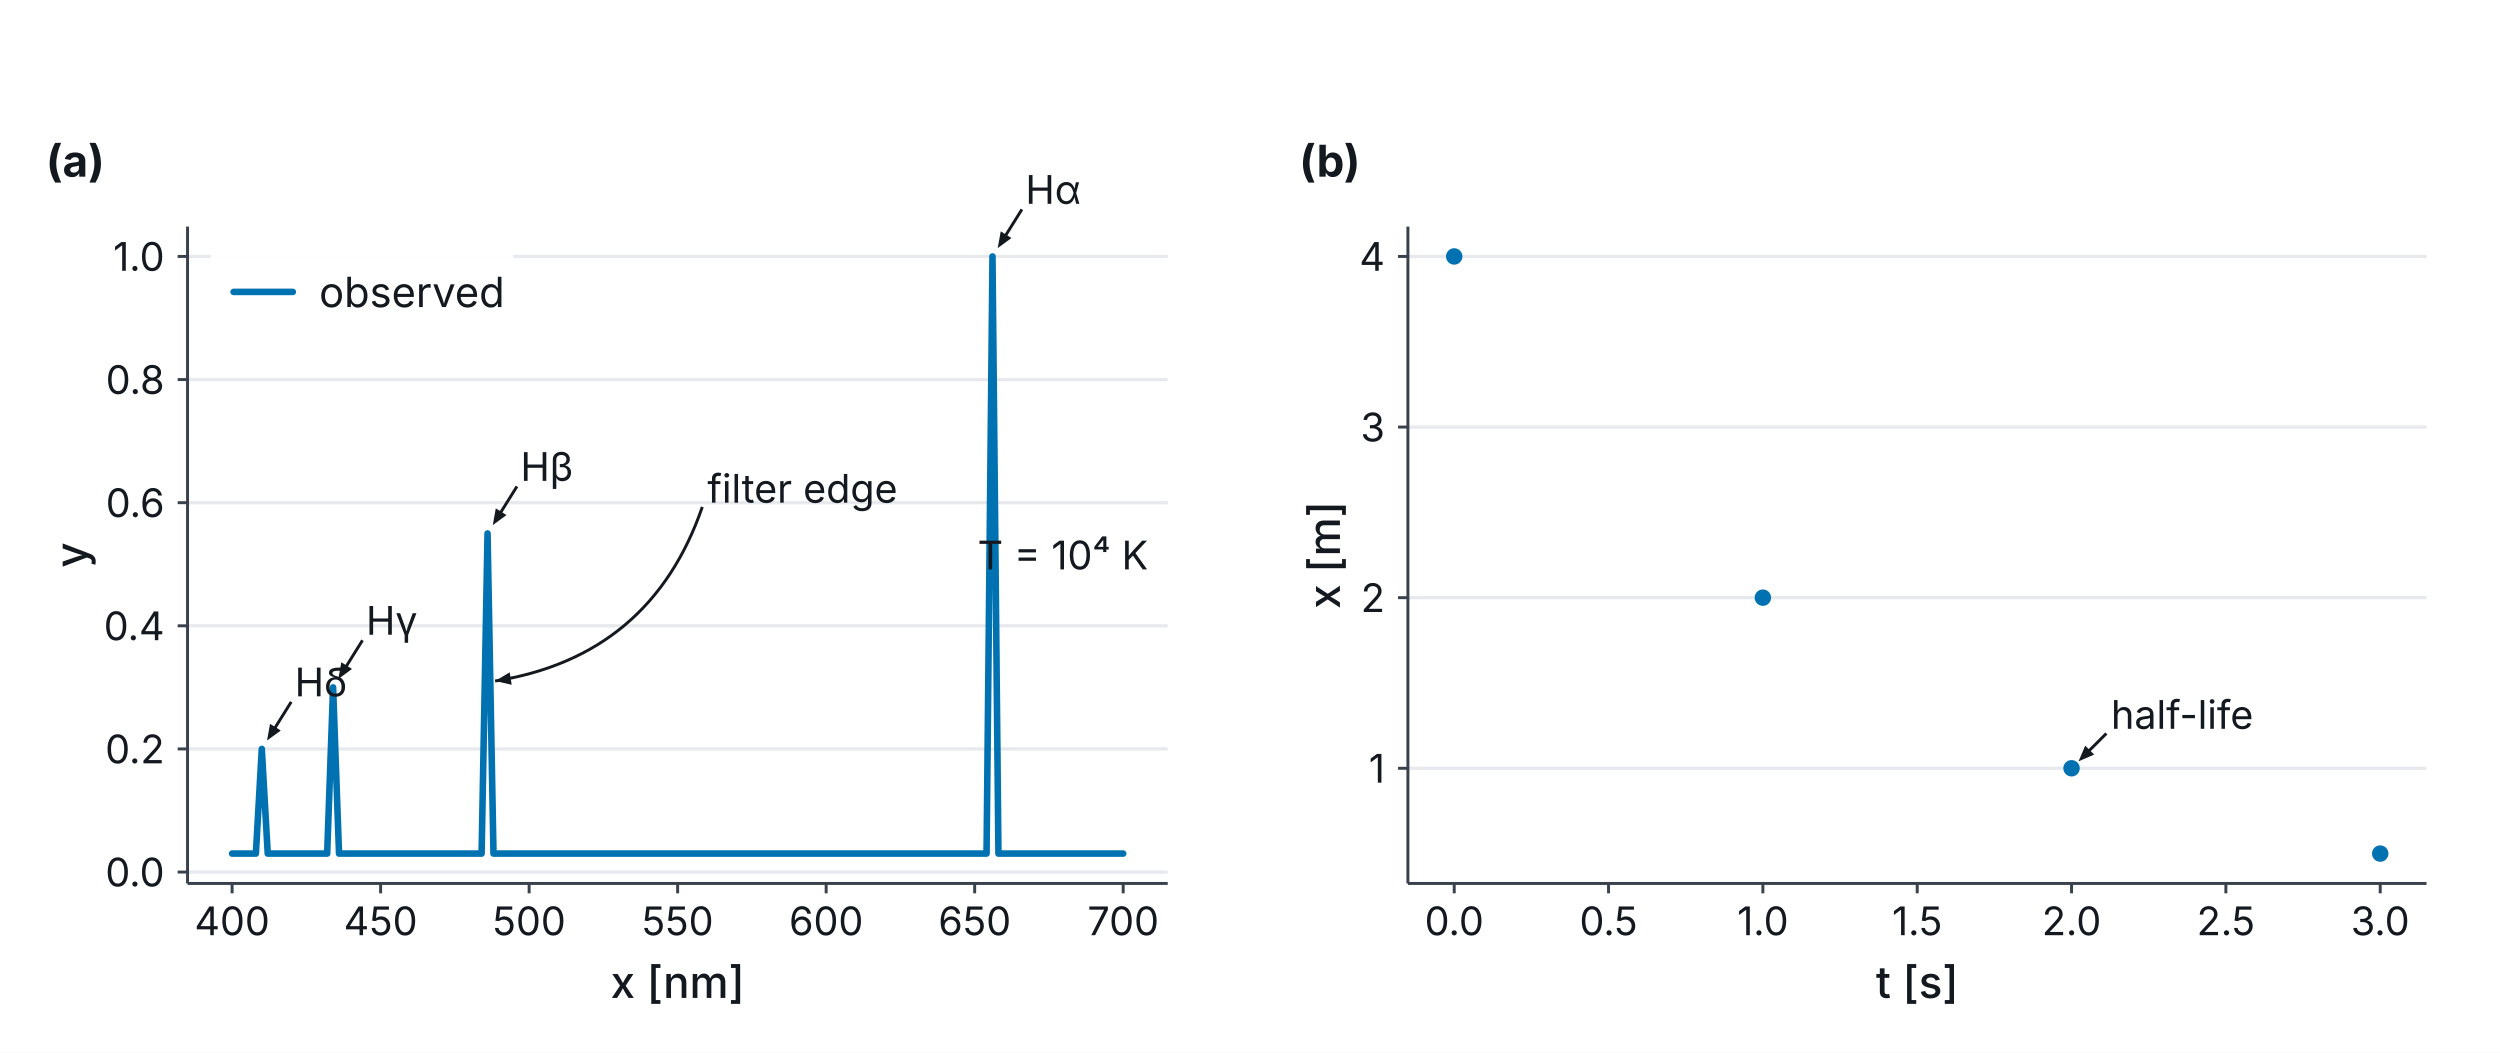
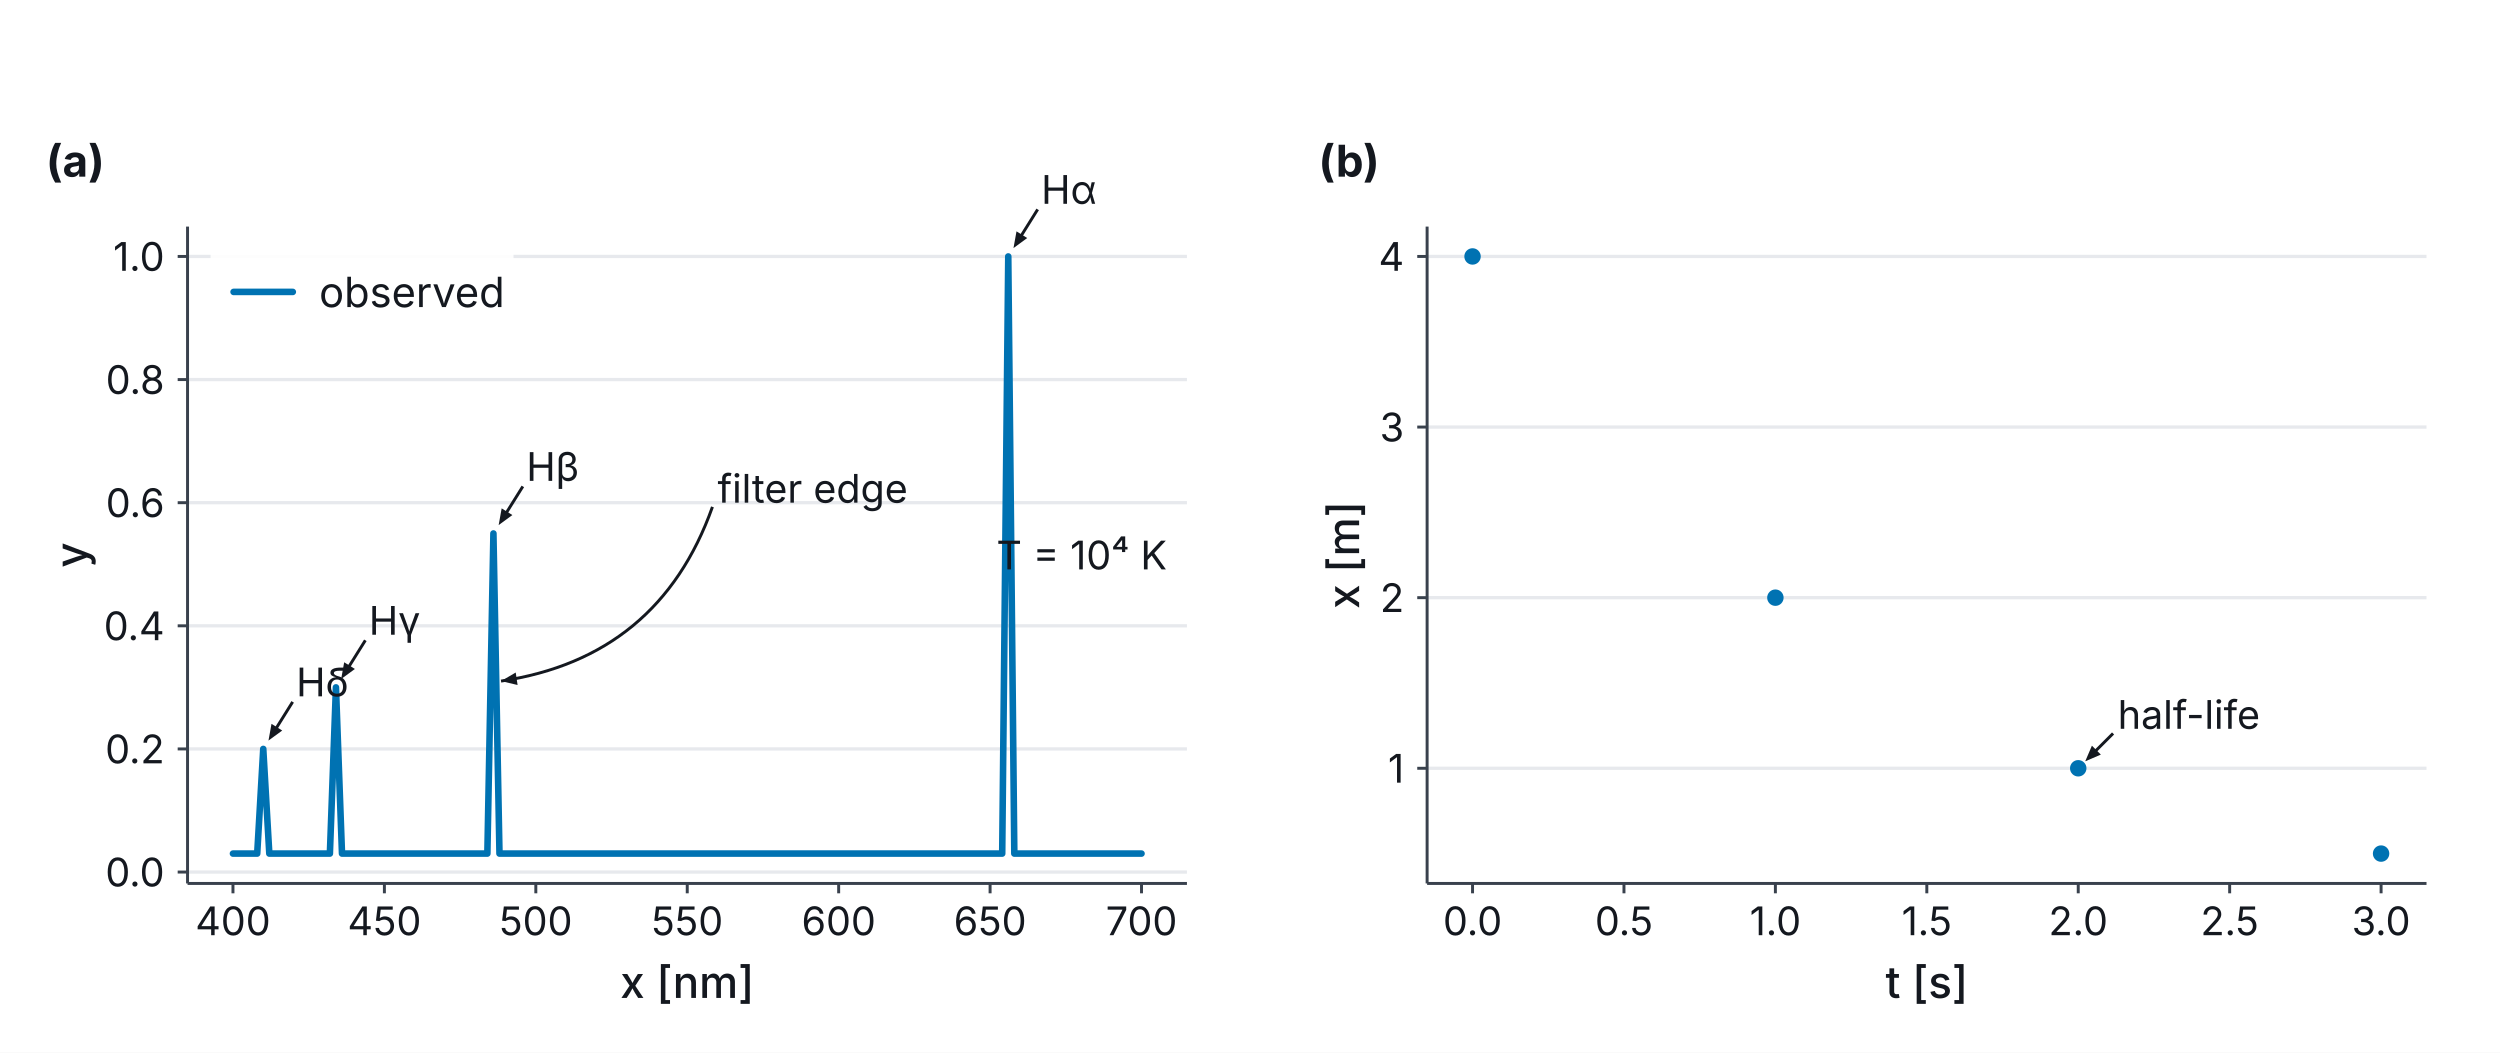
<svg xmlns="http://www.w3.org/2000/svg" xmlns:xlink="http://www.w3.org/1999/xlink" width="760" height="320" viewBox="0 0 760 320">
  <defs>
    <clipPath id="qc" clipPathUnits="userSpaceOnUse">
-       <path d="M57.013 268.567L354.992 268.567L354.992 68.883L57.013 68.883Z" />
+       <path d="M57.013 268.567L360.83 268.567L360.83 68.883L57.013 68.883Z" />
    </clipPath>
    <clipPath id="qc-2" clipPathUnits="userSpaceOnUse">
-       <path d="M428.005 268.567L737.66 268.567L737.66 68.883L428.005 68.883Z" />
+       <path d="M433.843 268.567L737.66 268.567L737.66 68.883L433.843 68.883Z" />
    </clipPath>
    <circle id="qm" r="2.5" />
  </defs>
  <g id="figure">
    <path d="M0 320L760 320L760 0L0 0Z" fill="#ffffff" />
    <g id="figure_panel-0-0">
      <g role="graphics-object" data-marey-role="other:panel" aria-label="panel" data-row="0" data-col="0" data-layers="7" data-x-tick-rule="all" data-y-tick-rule="all">
        <g id="figure_panel-0-0_grid">
          <g role="presentation" data-marey-role="decoration" aria-hidden="true" data-lines="6">
-             <path d="M57.013 265.104L354.992 265.104M57.013 227.676L354.992 227.676M57.013 190.247L354.992 190.247M57.013 152.818L354.992 152.818M57.013 115.389L354.992 115.389M57.013 77.96L354.992 77.96" fill="none" stroke="#e7e9ed" stroke-width="1" />
+             <path d="M57.013 265.104L360.83 265.104M57.013 227.676L360.83 227.676M57.013 190.247L360.83 190.247M57.013 152.818L360.83 152.818M57.013 115.389L360.83 115.389M57.013 77.96L360.83 77.96" fill="none" stroke="#e7e9ed" stroke-width="1" />
          </g>
        </g>
        <g clip-path="url(#qc)">
          <g id="figure_panel-0-0_layer-0">
            <g role="graphics-object" data-marey-role="series" aria-label="observed" data-series="observed" data-points="14">
-               <path d="M70.558 259.49L77.782 259.49L79.587 227.676L81.393 259.49L99.453 259.49L101.259 208.961L103.065 259.49L146.407 259.49L148.213 162.175L150.019 259.49L299.911 259.49L301.717 77.96L303.523 259.49L341.448 259.49" fill="none" stroke="#0072b2" stroke-width="2" stroke-linecap="round" stroke-linejoin="round" />
+               <path d="M70.823 259.49L78.188 259.49L80.03 227.676L81.871 259.49L100.284 259.49L102.126 208.961L103.967 259.49L148.158 259.49L150 162.175L151.841 259.49L304.67 259.49L306.511 77.96L308.353 259.49L347.02 259.49" fill="none" stroke="#0072b2" stroke-width="2" stroke-linecap="round" stroke-linejoin="round" />
            </g>
          </g>
        </g>
        <g id="figure_panel-0-0_layer-1">
          <g role="note" data-marey-role="annotation" aria-label="series" data-series="" data-points="1">
-             <path d="M88.527 213.372L82.449 223.096" fill="none" stroke="#14181f" stroke-width="0.9" stroke-linejoin="round" />
-             <path d="M81.177 225.132L85.35 222.079L82.093 220.044Z" fill="#14181f" />
-             <text x="89.587" y="211.676" font-family="Inter, -apple-system, BlinkMacSystemFont, Segoe UI, Roboto, Helvetica Neue, Arial, sans-serif" font-size="12" text-anchor="start" fill="#14181f">Hδ</text>
+             <path d="M88.97 213.372L82.892 223.096" fill="none" stroke="#14181f" stroke-width="0.9" stroke-linejoin="round" />
+             <path d="M81.62 225.132L85.792 222.079L82.536 220.044Z" fill="#14181f" />
+             <text x="90.03" y="211.676" font-family="Inter, -apple-system, BlinkMacSystemFont, Segoe UI, Roboto, Helvetica Neue, Arial, sans-serif" font-size="12" text-anchor="start" fill="#14181f">Hδ</text>
          </g>
        </g>
        <g id="figure_panel-0-0_layer-2">
          <g role="note" data-marey-role="annotation" aria-label="series" data-series="" data-points="1">
-             <path d="M110.199 194.657L104.121 204.382" fill="none" stroke="#14181f" stroke-width="0.9" stroke-linejoin="round" />
-             <path d="M102.849 206.417L107.021 203.364L103.764 201.329Z" fill="#14181f" />
-             <text x="111.259" y="192.961" font-family="Inter, -apple-system, BlinkMacSystemFont, Segoe UI, Roboto, Helvetica Neue, Arial, sans-serif" font-size="12" text-anchor="start" fill="#14181f">Hγ</text>
+             <path d="M111.066 194.657L104.987 204.382" fill="none" stroke="#14181f" stroke-width="0.9" stroke-linejoin="round" />
+             <path d="M103.716 206.417L107.888 203.364L104.631 201.329Z" fill="#14181f" />
+             <text x="112.126" y="192.961" font-family="Inter, -apple-system, BlinkMacSystemFont, Segoe UI, Roboto, Helvetica Neue, Arial, sans-serif" font-size="12" text-anchor="start" fill="#14181f">Hγ</text>
          </g>
        </g>
        <g id="figure_panel-0-0_layer-3">
          <g role="note" data-marey-role="annotation" aria-label="series" data-series="" data-points="1">
-             <path d="M157.153 147.871L151.075 157.596" fill="none" stroke="#14181f" stroke-width="0.9" stroke-linejoin="round" />
-             <path d="M149.803 159.631L153.975 156.578L150.719 154.543Z" fill="#14181f" />
-             <text x="158.213" y="146.175" font-family="Inter, -apple-system, BlinkMacSystemFont, Segoe UI, Roboto, Helvetica Neue, Arial, sans-serif" font-size="12" text-anchor="start" fill="#14181f">Hβ</text>
+             <path d="M158.94 147.871L152.862 157.596" fill="none" stroke="#14181f" stroke-width="0.9" stroke-linejoin="round" />
+             <path d="M151.59 159.631L155.762 156.578L152.505 154.543Z" fill="#14181f" />
+             <text x="160" y="146.175" font-family="Inter, -apple-system, BlinkMacSystemFont, Segoe UI, Roboto, Helvetica Neue, Arial, sans-serif" font-size="12" text-anchor="start" fill="#14181f">Hβ</text>
          </g>
        </g>
        <g id="figure_panel-0-0_layer-4">
          <g role="note" data-marey-role="annotation" aria-label="series" data-series="" data-points="1">
-             <path d="M310.657 63.656L304.579 73.381" fill="none" stroke="#14181f" stroke-width="0.9" stroke-linejoin="round" />
-             <path d="M303.307 75.416L307.479 72.363L304.223 70.328Z" fill="#14181f" />
-             <text x="311.717" y="61.96" font-family="Inter, -apple-system, BlinkMacSystemFont, Segoe UI, Roboto, Helvetica Neue, Arial, sans-serif" font-size="12" text-anchor="start" fill="#14181f">Hα</text>
+             <path d="M315.451 63.656L309.373 73.381" fill="none" stroke="#14181f" stroke-width="0.9" stroke-linejoin="round" />
+             <path d="M308.101 75.416L312.273 72.363L309.017 70.328Z" fill="#14181f" />
+             <text x="316.511" y="61.96" font-family="Inter, -apple-system, BlinkMacSystemFont, Segoe UI, Roboto, Helvetica Neue, Arial, sans-serif" font-size="12" text-anchor="start" fill="#14181f">Hα</text>
          </g>
        </g>
        <g id="figure_panel-0-0_layer-5">
          <g role="note" data-marey-role="annotation" aria-label="series" data-series="" data-points="1">
-             <path d="M213.501 154.104C203.089 184.345 182.092 201.987 150.51 207.031" fill="none" stroke="#14181f" stroke-width="0.9" stroke-linejoin="round" />
-             <path d="M150.51 207.031L155.552 208.17L154.947 204.378Z" fill="#14181f" />
-             <text x="215.032" y="152.818" font-family="Inter, -apple-system, BlinkMacSystemFont, Segoe UI, Roboto, Helvetica Neue, Arial, sans-serif" font-size="12" text-anchor="start" fill="#14181f">filter edge</text>
+             <path d="M216.585 154.09C205.754 184.598 184.331 202.253 152.315 207.053" fill="none" stroke="#14181f" stroke-width="0.9" stroke-linejoin="round" />
+             <path d="M152.315 207.053L157.346 208.24L156.777 204.443Z" fill="#14181f" />
+             <text x="218.128" y="152.818" font-family="Inter, -apple-system, BlinkMacSystemFont, Segoe UI, Roboto, Helvetica Neue, Arial, sans-serif" font-size="12" text-anchor="start" fill="#14181f">filter edge</text>
          </g>
        </g>
        <g id="figure_panel-0-0_layer-6">
          <g role="note" data-marey-role="annotation" aria-label="series" data-series="" data-points="1">
-             <text x="349.032" y="168.725" font-family="Inter, -apple-system, BlinkMacSystemFont, Segoe UI, Roboto, Helvetica Neue, Arial, sans-serif" font-size="12" text-anchor="end" dominant-baseline="central" fill="#14181f">T = 10⁴ K</text>
+             <text x="354.754" y="168.725" font-family="Inter, -apple-system, BlinkMacSystemFont, Segoe UI, Roboto, Helvetica Neue, Arial, sans-serif" font-size="12" text-anchor="end" dominant-baseline="central" fill="#14181f">T = 10⁴ K</text>
          </g>
        </g>
        <g id="figure_panel-0-0_axis-x">
          <g role="graphics-object" data-marey-role="axis" aria-label="x [nm]" data-side="bottom" data-unit="nm" data-prefix="nano" data-ticks="7" data-tick-rule="all">
-             <path d="M57.013 268.567L354.992 268.567" fill="none" stroke="#39414d" stroke-width="0.9" />
-             <path d="M70.558 268.567L70.558 271.567M115.706 268.567L115.706 271.567M160.854 268.567L160.854 271.567M206.003 268.567L206.003 271.567M251.151 268.567L251.151 271.567M296.299 268.567L296.299 271.567M341.448 268.567L341.448 271.567" fill="none" stroke="#39414d" stroke-width="0.9" />
-             <text x="70.558" y="275.567" font-family="Inter, -apple-system, BlinkMacSystemFont, Segoe UI, Roboto, Helvetica Neue, Arial, sans-serif" font-size="12" text-anchor="middle" dominant-baseline="hanging" fill="#14181f">400</text>
-             <text x="115.706" y="275.567" font-family="Inter, -apple-system, BlinkMacSystemFont, Segoe UI, Roboto, Helvetica Neue, Arial, sans-serif" font-size="12" text-anchor="middle" dominant-baseline="hanging" fill="#14181f">450</text>
-             <text x="160.854" y="275.567" font-family="Inter, -apple-system, BlinkMacSystemFont, Segoe UI, Roboto, Helvetica Neue, Arial, sans-serif" font-size="12" text-anchor="middle" dominant-baseline="hanging" fill="#14181f">500</text>
-             <text x="206.003" y="275.567" font-family="Inter, -apple-system, BlinkMacSystemFont, Segoe UI, Roboto, Helvetica Neue, Arial, sans-serif" font-size="12" text-anchor="middle" dominant-baseline="hanging" fill="#14181f">550</text>
-             <text x="251.151" y="275.567" font-family="Inter, -apple-system, BlinkMacSystemFont, Segoe UI, Roboto, Helvetica Neue, Arial, sans-serif" font-size="12" text-anchor="middle" dominant-baseline="hanging" fill="#14181f">600</text>
-             <text x="296.299" y="275.567" font-family="Inter, -apple-system, BlinkMacSystemFont, Segoe UI, Roboto, Helvetica Neue, Arial, sans-serif" font-size="12" text-anchor="middle" dominant-baseline="hanging" fill="#14181f">650</text>
-             <text x="341.448" y="275.567" font-family="Inter, -apple-system, BlinkMacSystemFont, Segoe UI, Roboto, Helvetica Neue, Arial, sans-serif" font-size="12" text-anchor="middle" dominant-baseline="hanging" fill="#14181f">700</text>
-             <text x="206.003" y="293.667" font-family="Inter, -apple-system, BlinkMacSystemFont, Segoe UI, Roboto, Helvetica Neue, Arial, sans-serif" font-size="13.333" font-weight="500" text-anchor="middle" dominant-baseline="hanging" fill="#14181f">x [nm]</text>
+             <path d="M57.013 268.567L360.83 268.567" fill="none" stroke="#39414d" stroke-width="0.9" />
+             <path d="M70.823 268.567L70.823 271.567M116.856 268.567L116.856 271.567M162.889 268.567L162.889 271.567M208.922 268.567L208.922 271.567M254.954 268.567L254.954 271.567M300.987 268.567L300.987 271.567M347.02 268.567L347.02 271.567" fill="none" stroke="#39414d" stroke-width="0.9" />
+             <text x="70.823" y="275.567" font-family="Inter, -apple-system, BlinkMacSystemFont, Segoe UI, Roboto, Helvetica Neue, Arial, sans-serif" font-size="12" text-anchor="middle" dominant-baseline="hanging" fill="#14181f">400</text>
+             <text x="116.856" y="275.567" font-family="Inter, -apple-system, BlinkMacSystemFont, Segoe UI, Roboto, Helvetica Neue, Arial, sans-serif" font-size="12" text-anchor="middle" dominant-baseline="hanging" fill="#14181f">450</text>
+             <text x="162.889" y="275.567" font-family="Inter, -apple-system, BlinkMacSystemFont, Segoe UI, Roboto, Helvetica Neue, Arial, sans-serif" font-size="12" text-anchor="middle" dominant-baseline="hanging" fill="#14181f">500</text>
+             <text x="208.922" y="275.567" font-family="Inter, -apple-system, BlinkMacSystemFont, Segoe UI, Roboto, Helvetica Neue, Arial, sans-serif" font-size="12" text-anchor="middle" dominant-baseline="hanging" fill="#14181f">550</text>
+             <text x="254.954" y="275.567" font-family="Inter, -apple-system, BlinkMacSystemFont, Segoe UI, Roboto, Helvetica Neue, Arial, sans-serif" font-size="12" text-anchor="middle" dominant-baseline="hanging" fill="#14181f">600</text>
+             <text x="300.987" y="275.567" font-family="Inter, -apple-system, BlinkMacSystemFont, Segoe UI, Roboto, Helvetica Neue, Arial, sans-serif" font-size="12" text-anchor="middle" dominant-baseline="hanging" fill="#14181f">650</text>
+             <text x="347.02" y="275.567" font-family="Inter, -apple-system, BlinkMacSystemFont, Segoe UI, Roboto, Helvetica Neue, Arial, sans-serif" font-size="12" text-anchor="middle" dominant-baseline="hanging" fill="#14181f">700</text>
+             <text x="208.922" y="293.667" font-family="Inter, -apple-system, BlinkMacSystemFont, Segoe UI, Roboto, Helvetica Neue, Arial, sans-serif" font-size="13.333" font-weight="500" text-anchor="middle" dominant-baseline="hanging" fill="#14181f">x [nm]</text>
          </g>
        </g>
        <g id="figure_panel-0-0_axis-y">
          <g role="graphics-object" data-marey-role="axis" aria-label="y" data-side="left" data-unit="" data-prefix="" data-ticks="6" data-tick-rule="all">
            <path d="M57.013 268.567L57.013 68.883" fill="none" stroke="#39414d" stroke-width="0.9" />
            <path d="M57.013 265.104L54.013 265.104M57.013 227.676L54.013 227.676M57.013 190.247L54.013 190.247M57.013 152.818L54.013 152.818M57.013 115.389L54.013 115.389M57.013 77.96L54.013 77.96" fill="none" stroke="#39414d" stroke-width="0.9" />
            <text x="50.013" y="265.104" font-family="Inter, -apple-system, BlinkMacSystemFont, Segoe UI, Roboto, Helvetica Neue, Arial, sans-serif" font-size="12" text-anchor="end" dominant-baseline="central" fill="#14181f">0.0</text>
            <text x="50.013" y="227.676" font-family="Inter, -apple-system, BlinkMacSystemFont, Segoe UI, Roboto, Helvetica Neue, Arial, sans-serif" font-size="12" text-anchor="end" dominant-baseline="central" fill="#14181f">0.2</text>
            <text x="50.013" y="190.247" font-family="Inter, -apple-system, BlinkMacSystemFont, Segoe UI, Roboto, Helvetica Neue, Arial, sans-serif" font-size="12" text-anchor="end" dominant-baseline="central" fill="#14181f">0.4</text>
            <text x="50.013" y="152.818" font-family="Inter, -apple-system, BlinkMacSystemFont, Segoe UI, Roboto, Helvetica Neue, Arial, sans-serif" font-size="12" text-anchor="end" dominant-baseline="central" fill="#14181f">0.6</text>
            <text x="50.013" y="115.389" font-family="Inter, -apple-system, BlinkMacSystemFont, Segoe UI, Roboto, Helvetica Neue, Arial, sans-serif" font-size="12" text-anchor="end" dominant-baseline="central" fill="#14181f">0.8</text>
            <text x="50.013" y="77.96" font-family="Inter, -apple-system, BlinkMacSystemFont, Segoe UI, Roboto, Helvetica Neue, Arial, sans-serif" font-size="12" text-anchor="end" dominant-baseline="central" fill="#14181f">1.0</text>
            <text x="26.333" y="168.725" transform="rotate(-90 26.333 168.725)" font-family="Inter, -apple-system, BlinkMacSystemFont, Segoe UI, Roboto, Helvetica Neue, Arial, sans-serif" font-size="13.333" font-weight="500" text-anchor="middle" fill="#14181f">y</text>
          </g>
        </g>
        <g id="figure_panel-0-0_legend">
          <g role="group" data-marey-role="legend" aria-label="legend" data-entries="1">
            <path d="M64.013 101.6L156.111 101.6L156.111 75.883L64.013 75.883Z" fill="#ffffff" fill-opacity="0.9" />
            <g role="graphics-object" data-marey-role="other:legend-entry" aria-label="observed" data-series="observed" data-color="#0072b2">
              <path d="M71.013 88.742L89.013 88.742" fill="none" stroke="#0072b2" stroke-width="2" stroke-linecap="round" />
              <text x="97.013" y="88.742" font-family="Inter, -apple-system, BlinkMacSystemFont, Segoe UI, Roboto, Helvetica Neue, Arial, sans-serif" font-size="12.667" text-anchor="start" dominant-baseline="central" fill="#14181f">observed</text>
            </g>
          </g>
        </g>
      </g>
    </g>
    <g id="figure_panel-0-1">
      <g role="graphics-object" data-marey-role="other:panel" aria-label="panel" data-row="0" data-col="1" data-layers="2" data-x-tick-rule="all" data-y-tick-rule="all">
        <g id="figure_panel-0-1_grid">
          <g role="presentation" data-marey-role="decoration" aria-hidden="true" data-lines="4">
-             <path d="M428.005 233.557L737.66 233.557M428.005 181.691L737.66 181.691M428.005 129.826L737.66 129.826M428.005 77.96L737.66 77.96" fill="none" stroke="#e7e9ed" stroke-width="1" />
+             <path d="M433.843 233.557L737.66 233.557M433.843 181.691L737.66 181.691M433.843 129.826L737.66 129.826M433.843 77.96L737.66 77.96" fill="none" stroke="#e7e9ed" stroke-width="1" />
          </g>
        </g>
        <g clip-path="url(#qc-2)">
          <g id="figure_panel-0-1_layer-0">
            <g role="graphics-object" data-marey-role="series" aria-label="series" data-series="" data-points="4">
              <g fill="#0072b2">
-                 <use xlink:href="#qm" x="442.081" y="77.96" />
-                 <use xlink:href="#qm" x="535.915" y="181.691" />
-                 <use xlink:href="#qm" x="629.75" y="233.557" />
-                 <use xlink:href="#qm" x="723.585" y="259.49" />
+                 <use xlink:href="#qm" x="447.653" y="77.96" />
+                 <use xlink:href="#qm" x="539.719" y="181.691" />
+                 <use xlink:href="#qm" x="631.784" y="233.557" />
+                 <use xlink:href="#qm" x="723.85" y="259.49" />
              </g>
            </g>
          </g>
        </g>
        <g id="figure_panel-0-1_layer-1">
          <g role="note" data-marey-role="annotation" aria-label="series" data-series="" data-points="1">
-             <path d="M640.336 222.971L633.568 229.739" fill="none" stroke="#14181f" stroke-width="0.9" stroke-linejoin="round" />
-             <path d="M631.871 231.436L636.623 229.399L633.908 226.684Z" fill="#14181f" />
-             <text x="641.75" y="221.557" font-family="Inter, -apple-system, BlinkMacSystemFont, Segoe UI, Roboto, Helvetica Neue, Arial, sans-serif" font-size="12" text-anchor="start" fill="#14181f">half-life</text>
+             <path d="M642.37 222.971L635.603 229.739" fill="none" stroke="#14181f" stroke-width="0.9" stroke-linejoin="round" />
+             <path d="M633.906 231.436L638.658 229.399L635.942 226.684Z" fill="#14181f" />
+             <text x="643.784" y="221.557" font-family="Inter, -apple-system, BlinkMacSystemFont, Segoe UI, Roboto, Helvetica Neue, Arial, sans-serif" font-size="12" text-anchor="start" fill="#14181f">half-life</text>
          </g>
        </g>
        <g id="figure_panel-0-1_axis-x">
          <g role="graphics-object" data-marey-role="axis" aria-label="t [s]" data-side="bottom" data-unit="s" data-prefix="" data-ticks="7" data-tick-rule="all">
-             <path d="M428.005 268.567L737.66 268.567" fill="none" stroke="#39414d" stroke-width="0.9" />
-             <path d="M442.081 268.567L442.081 271.567M488.998 268.567L488.998 271.567M535.915 268.567L535.915 271.567M582.833 268.567L582.833 271.567M629.75 268.567L629.75 271.567M676.667 268.567L676.667 271.567M723.585 268.567L723.585 271.567" fill="none" stroke="#39414d" stroke-width="0.9" />
-             <text x="442.081" y="275.567" font-family="Inter, -apple-system, BlinkMacSystemFont, Segoe UI, Roboto, Helvetica Neue, Arial, sans-serif" font-size="12" text-anchor="middle" dominant-baseline="hanging" fill="#14181f">0.0</text>
-             <text x="488.998" y="275.567" font-family="Inter, -apple-system, BlinkMacSystemFont, Segoe UI, Roboto, Helvetica Neue, Arial, sans-serif" font-size="12" text-anchor="middle" dominant-baseline="hanging" fill="#14181f">0.5</text>
-             <text x="535.915" y="275.567" font-family="Inter, -apple-system, BlinkMacSystemFont, Segoe UI, Roboto, Helvetica Neue, Arial, sans-serif" font-size="12" text-anchor="middle" dominant-baseline="hanging" fill="#14181f">1.0</text>
-             <text x="582.833" y="275.567" font-family="Inter, -apple-system, BlinkMacSystemFont, Segoe UI, Roboto, Helvetica Neue, Arial, sans-serif" font-size="12" text-anchor="middle" dominant-baseline="hanging" fill="#14181f">1.5</text>
-             <text x="629.75" y="275.567" font-family="Inter, -apple-system, BlinkMacSystemFont, Segoe UI, Roboto, Helvetica Neue, Arial, sans-serif" font-size="12" text-anchor="middle" dominant-baseline="hanging" fill="#14181f">2.0</text>
-             <text x="676.667" y="275.567" font-family="Inter, -apple-system, BlinkMacSystemFont, Segoe UI, Roboto, Helvetica Neue, Arial, sans-serif" font-size="12" text-anchor="middle" dominant-baseline="hanging" fill="#14181f">2.5</text>
-             <text x="723.585" y="275.567" font-family="Inter, -apple-system, BlinkMacSystemFont, Segoe UI, Roboto, Helvetica Neue, Arial, sans-serif" font-size="12" text-anchor="middle" dominant-baseline="hanging" fill="#14181f">3.0</text>
-             <text x="582.833" y="293.667" font-family="Inter, -apple-system, BlinkMacSystemFont, Segoe UI, Roboto, Helvetica Neue, Arial, sans-serif" font-size="13.333" font-weight="500" text-anchor="middle" dominant-baseline="hanging" fill="#14181f">t [s]</text>
+             <path d="M433.843 268.567L737.66 268.567" fill="none" stroke="#39414d" stroke-width="0.9" />
+             <path d="M447.653 268.567L447.653 271.567M493.686 268.567L493.686 271.567M539.719 268.567L539.719 271.567M585.752 268.567L585.752 271.567M631.784 268.567L631.784 271.567M677.817 268.567L677.817 271.567M723.85 268.567L723.85 271.567" fill="none" stroke="#39414d" stroke-width="0.9" />
+             <text x="447.653" y="275.567" font-family="Inter, -apple-system, BlinkMacSystemFont, Segoe UI, Roboto, Helvetica Neue, Arial, sans-serif" font-size="12" text-anchor="middle" dominant-baseline="hanging" fill="#14181f">0.0</text>
+             <text x="493.686" y="275.567" font-family="Inter, -apple-system, BlinkMacSystemFont, Segoe UI, Roboto, Helvetica Neue, Arial, sans-serif" font-size="12" text-anchor="middle" dominant-baseline="hanging" fill="#14181f">0.5</text>
+             <text x="539.719" y="275.567" font-family="Inter, -apple-system, BlinkMacSystemFont, Segoe UI, Roboto, Helvetica Neue, Arial, sans-serif" font-size="12" text-anchor="middle" dominant-baseline="hanging" fill="#14181f">1.0</text>
+             <text x="585.752" y="275.567" font-family="Inter, -apple-system, BlinkMacSystemFont, Segoe UI, Roboto, Helvetica Neue, Arial, sans-serif" font-size="12" text-anchor="middle" dominant-baseline="hanging" fill="#14181f">1.5</text>
+             <text x="631.784" y="275.567" font-family="Inter, -apple-system, BlinkMacSystemFont, Segoe UI, Roboto, Helvetica Neue, Arial, sans-serif" font-size="12" text-anchor="middle" dominant-baseline="hanging" fill="#14181f">2.0</text>
+             <text x="677.817" y="275.567" font-family="Inter, -apple-system, BlinkMacSystemFont, Segoe UI, Roboto, Helvetica Neue, Arial, sans-serif" font-size="12" text-anchor="middle" dominant-baseline="hanging" fill="#14181f">2.5</text>
+             <text x="723.85" y="275.567" font-family="Inter, -apple-system, BlinkMacSystemFont, Segoe UI, Roboto, Helvetica Neue, Arial, sans-serif" font-size="12" text-anchor="middle" dominant-baseline="hanging" fill="#14181f">3.0</text>
+             <text x="585.752" y="293.667" font-family="Inter, -apple-system, BlinkMacSystemFont, Segoe UI, Roboto, Helvetica Neue, Arial, sans-serif" font-size="13.333" font-weight="500" text-anchor="middle" dominant-baseline="hanging" fill="#14181f">t [s]</text>
          </g>
        </g>
        <g id="figure_panel-0-1_axis-y">
          <g role="graphics-object" data-marey-role="axis" aria-label="x [m]" data-side="left" data-unit="m" data-prefix="" data-ticks="4" data-tick-rule="all">
-             <path d="M428.005 268.567L428.005 68.883" fill="none" stroke="#39414d" stroke-width="0.9" />
-             <path d="M428.005 233.557L425.005 233.557M428.005 181.691L425.005 181.691M428.005 129.826L425.005 129.826M428.005 77.96L425.005 77.96" fill="none" stroke="#39414d" stroke-width="0.9" />
-             <text x="421.005" y="233.557" font-family="Inter, -apple-system, BlinkMacSystemFont, Segoe UI, Roboto, Helvetica Neue, Arial, sans-serif" font-size="12" text-anchor="end" dominant-baseline="central" fill="#14181f">1</text>
-             <text x="421.005" y="181.691" font-family="Inter, -apple-system, BlinkMacSystemFont, Segoe UI, Roboto, Helvetica Neue, Arial, sans-serif" font-size="12" text-anchor="end" dominant-baseline="central" fill="#14181f">2</text>
-             <text x="421.005" y="129.826" font-family="Inter, -apple-system, BlinkMacSystemFont, Segoe UI, Roboto, Helvetica Neue, Arial, sans-serif" font-size="12" text-anchor="end" dominant-baseline="central" fill="#14181f">3</text>
-             <text x="421.005" y="77.96" font-family="Inter, -apple-system, BlinkMacSystemFont, Segoe UI, Roboto, Helvetica Neue, Arial, sans-serif" font-size="12" text-anchor="end" dominant-baseline="central" fill="#14181f">4</text>
-             <text x="407.333" y="168.725" transform="rotate(-90 407.333 168.725)" font-family="Inter, -apple-system, BlinkMacSystemFont, Segoe UI, Roboto, Helvetica Neue, Arial, sans-serif" font-size="13.333" font-weight="500" text-anchor="middle" fill="#14181f">x [m]</text>
+             <path d="M433.843 268.567L433.843 68.883" fill="none" stroke="#39414d" stroke-width="0.9" />
+             <path d="M433.843 233.557L430.843 233.557M433.843 181.691L430.843 181.691M433.843 129.826L430.843 129.826M433.843 77.96L430.843 77.96" fill="none" stroke="#39414d" stroke-width="0.9" />
+             <text x="426.843" y="233.557" font-family="Inter, -apple-system, BlinkMacSystemFont, Segoe UI, Roboto, Helvetica Neue, Arial, sans-serif" font-size="12" text-anchor="end" dominant-baseline="central" fill="#14181f">1</text>
+             <text x="426.843" y="181.691" font-family="Inter, -apple-system, BlinkMacSystemFont, Segoe UI, Roboto, Helvetica Neue, Arial, sans-serif" font-size="12" text-anchor="end" dominant-baseline="central" fill="#14181f">2</text>
+             <text x="426.843" y="129.826" font-family="Inter, -apple-system, BlinkMacSystemFont, Segoe UI, Roboto, Helvetica Neue, Arial, sans-serif" font-size="12" text-anchor="end" dominant-baseline="central" fill="#14181f">3</text>
+             <text x="426.843" y="77.96" font-family="Inter, -apple-system, BlinkMacSystemFont, Segoe UI, Roboto, Helvetica Neue, Arial, sans-serif" font-size="12" text-anchor="end" dominant-baseline="central" fill="#14181f">4</text>
+             <text x="413.171" y="168.725" transform="rotate(-90 413.171 168.725)" font-family="Inter, -apple-system, BlinkMacSystemFont, Segoe UI, Roboto, Helvetica Neue, Arial, sans-serif" font-size="13.333" font-weight="500" text-anchor="middle" fill="#14181f">x [m]</text>
          </g>
        </g>
      </g>
    </g>
    <g id="figure_panel-0-0_letter">
      <g role="note" data-marey-role="annotation" aria-label="(a)" data-letter="(a)">
        <text x="14" y="44" font-family="Inter, -apple-system, BlinkMacSystemFont, Segoe UI, Roboto, Helvetica Neue, Arial, sans-serif" font-size="13.333" font-weight="700" text-anchor="start" dominant-baseline="hanging" fill="#14181f">(a)</text>
      </g>
    </g>
    <g id="figure_panel-0-1_letter">
      <g role="note" data-marey-role="annotation" aria-label="(b)" data-letter="(b)">
-         <text x="395" y="44" font-family="Inter, -apple-system, BlinkMacSystemFont, Segoe UI, Roboto, Helvetica Neue, Arial, sans-serif" font-size="13.333" font-weight="700" text-anchor="start" dominant-baseline="hanging" fill="#14181f">(b)</text>
+         <text x="400.838" y="44" font-family="Inter, -apple-system, BlinkMacSystemFont, Segoe UI, Roboto, Helvetica Neue, Arial, sans-serif" font-size="13.333" font-weight="700" text-anchor="start" dominant-baseline="hanging" fill="#14181f">(b)</text>
      </g>
    </g>
  </g>
</svg>
